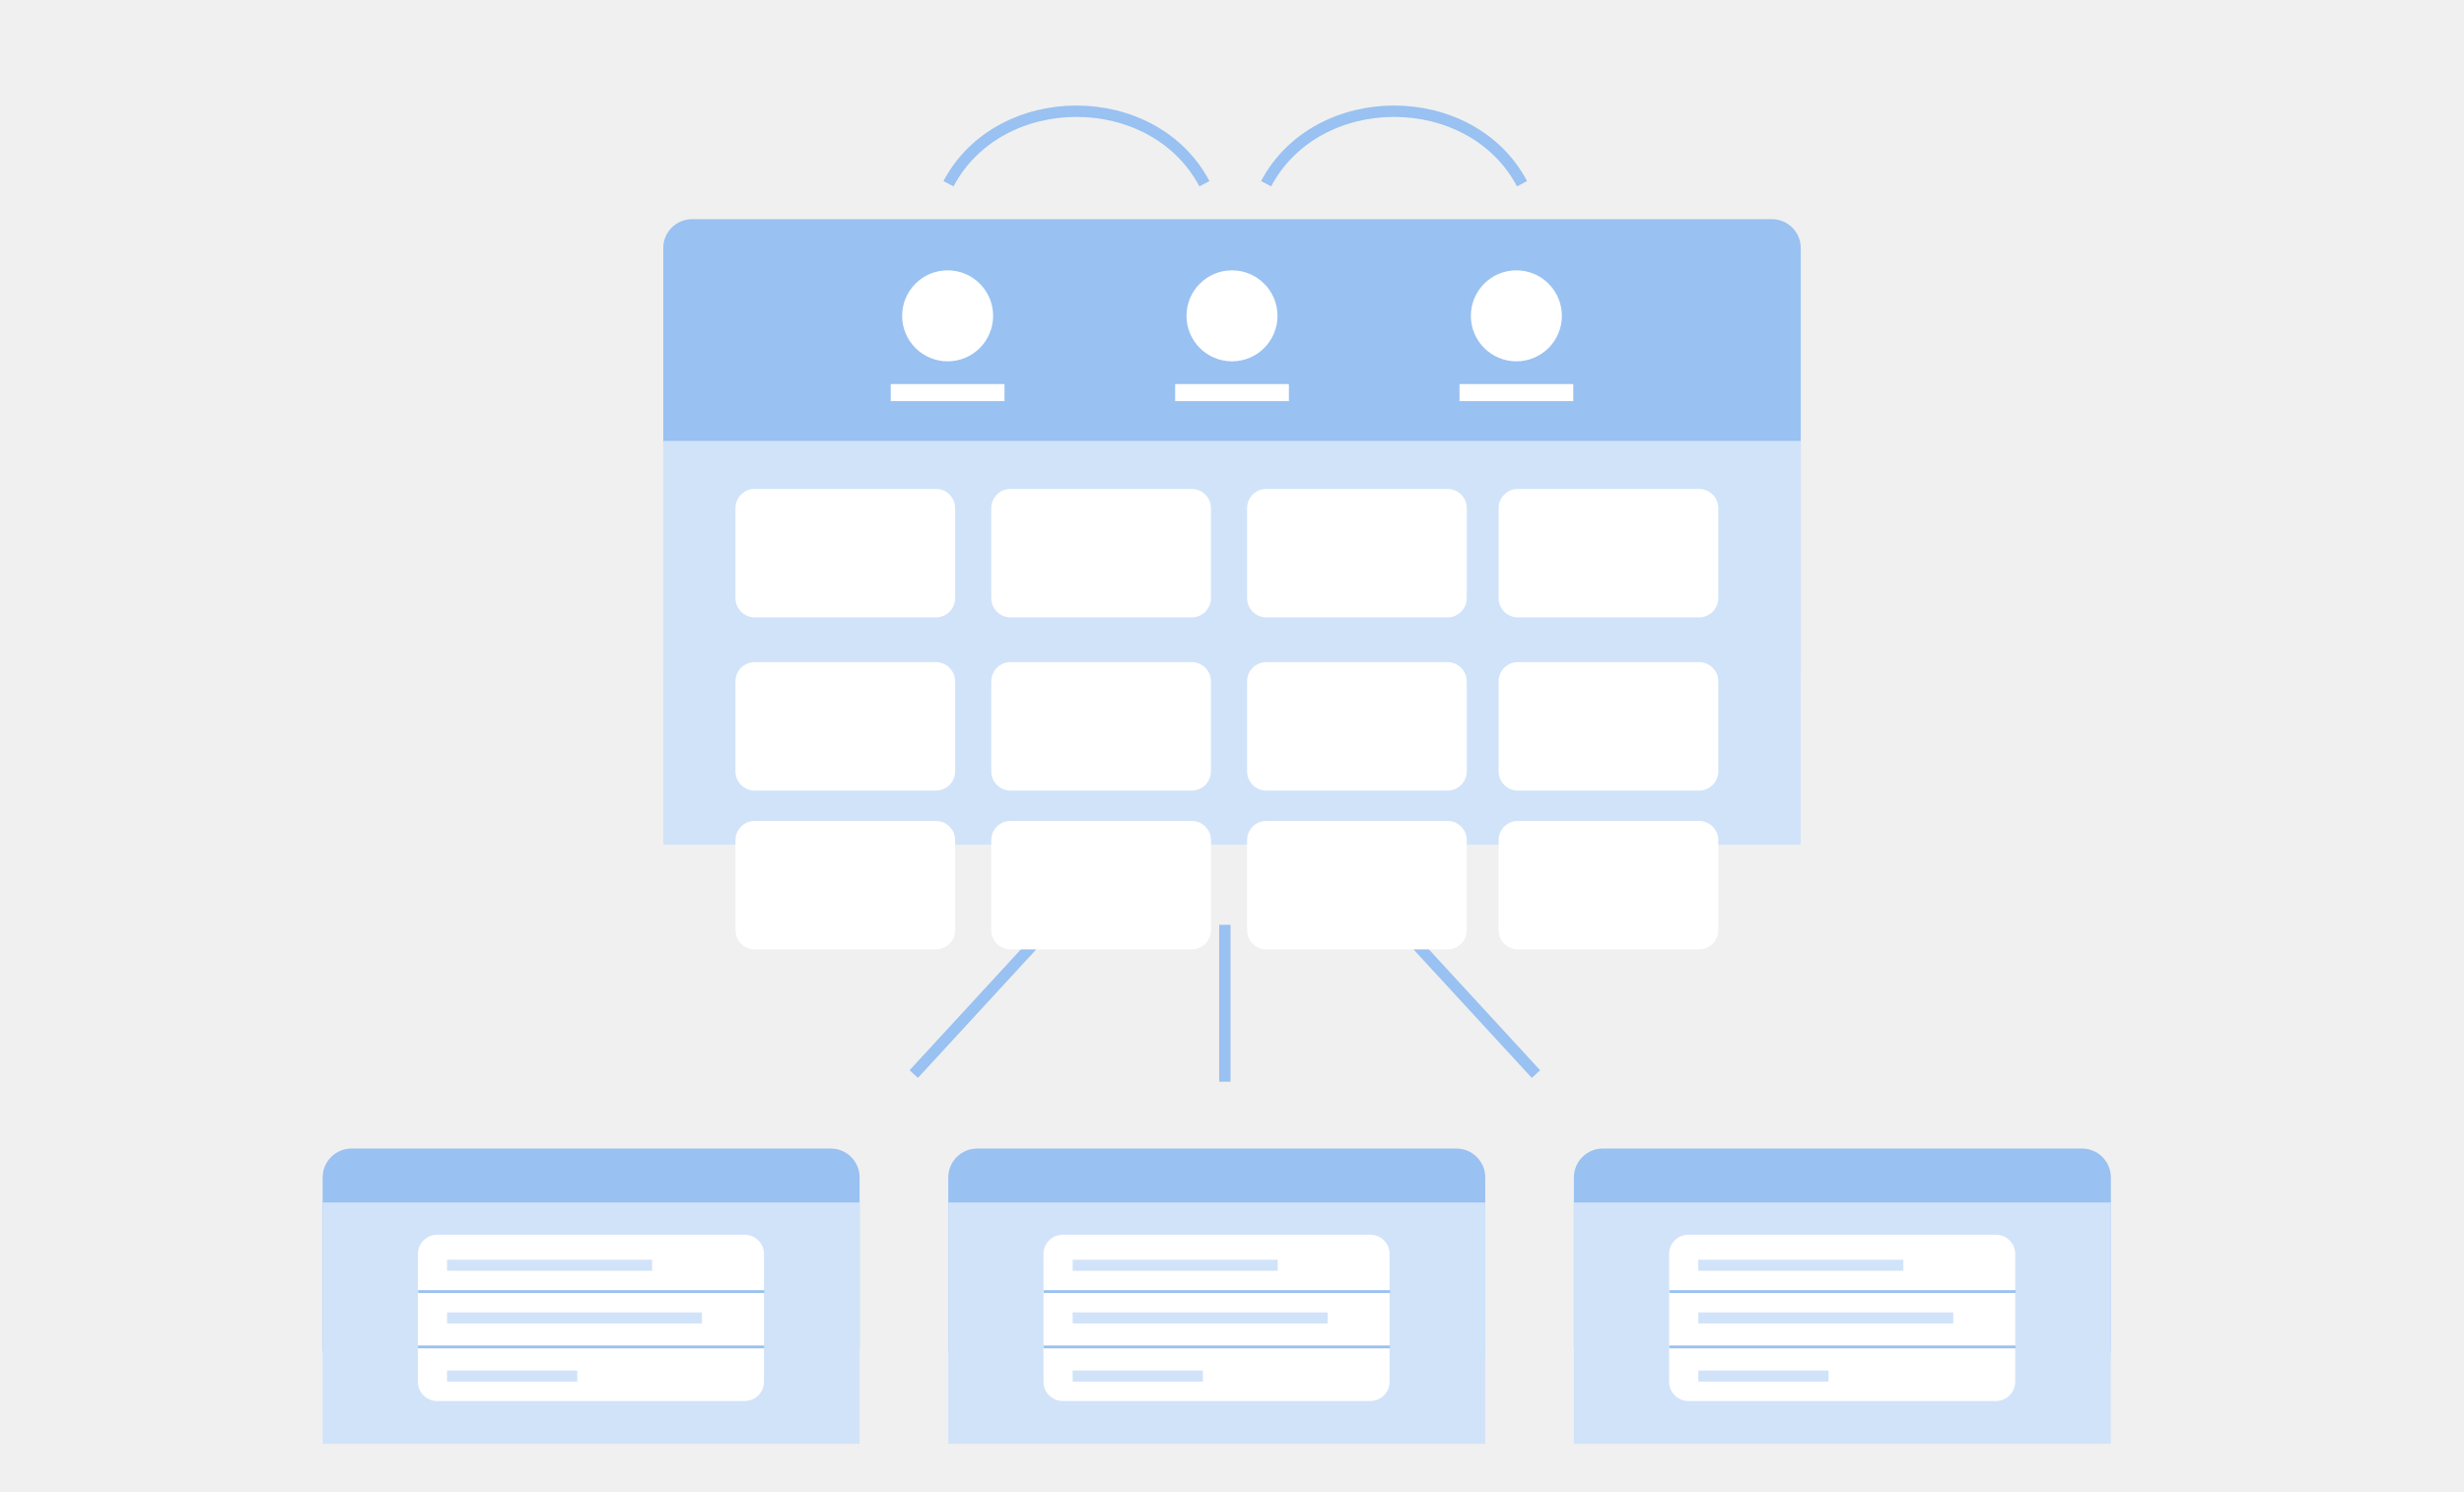
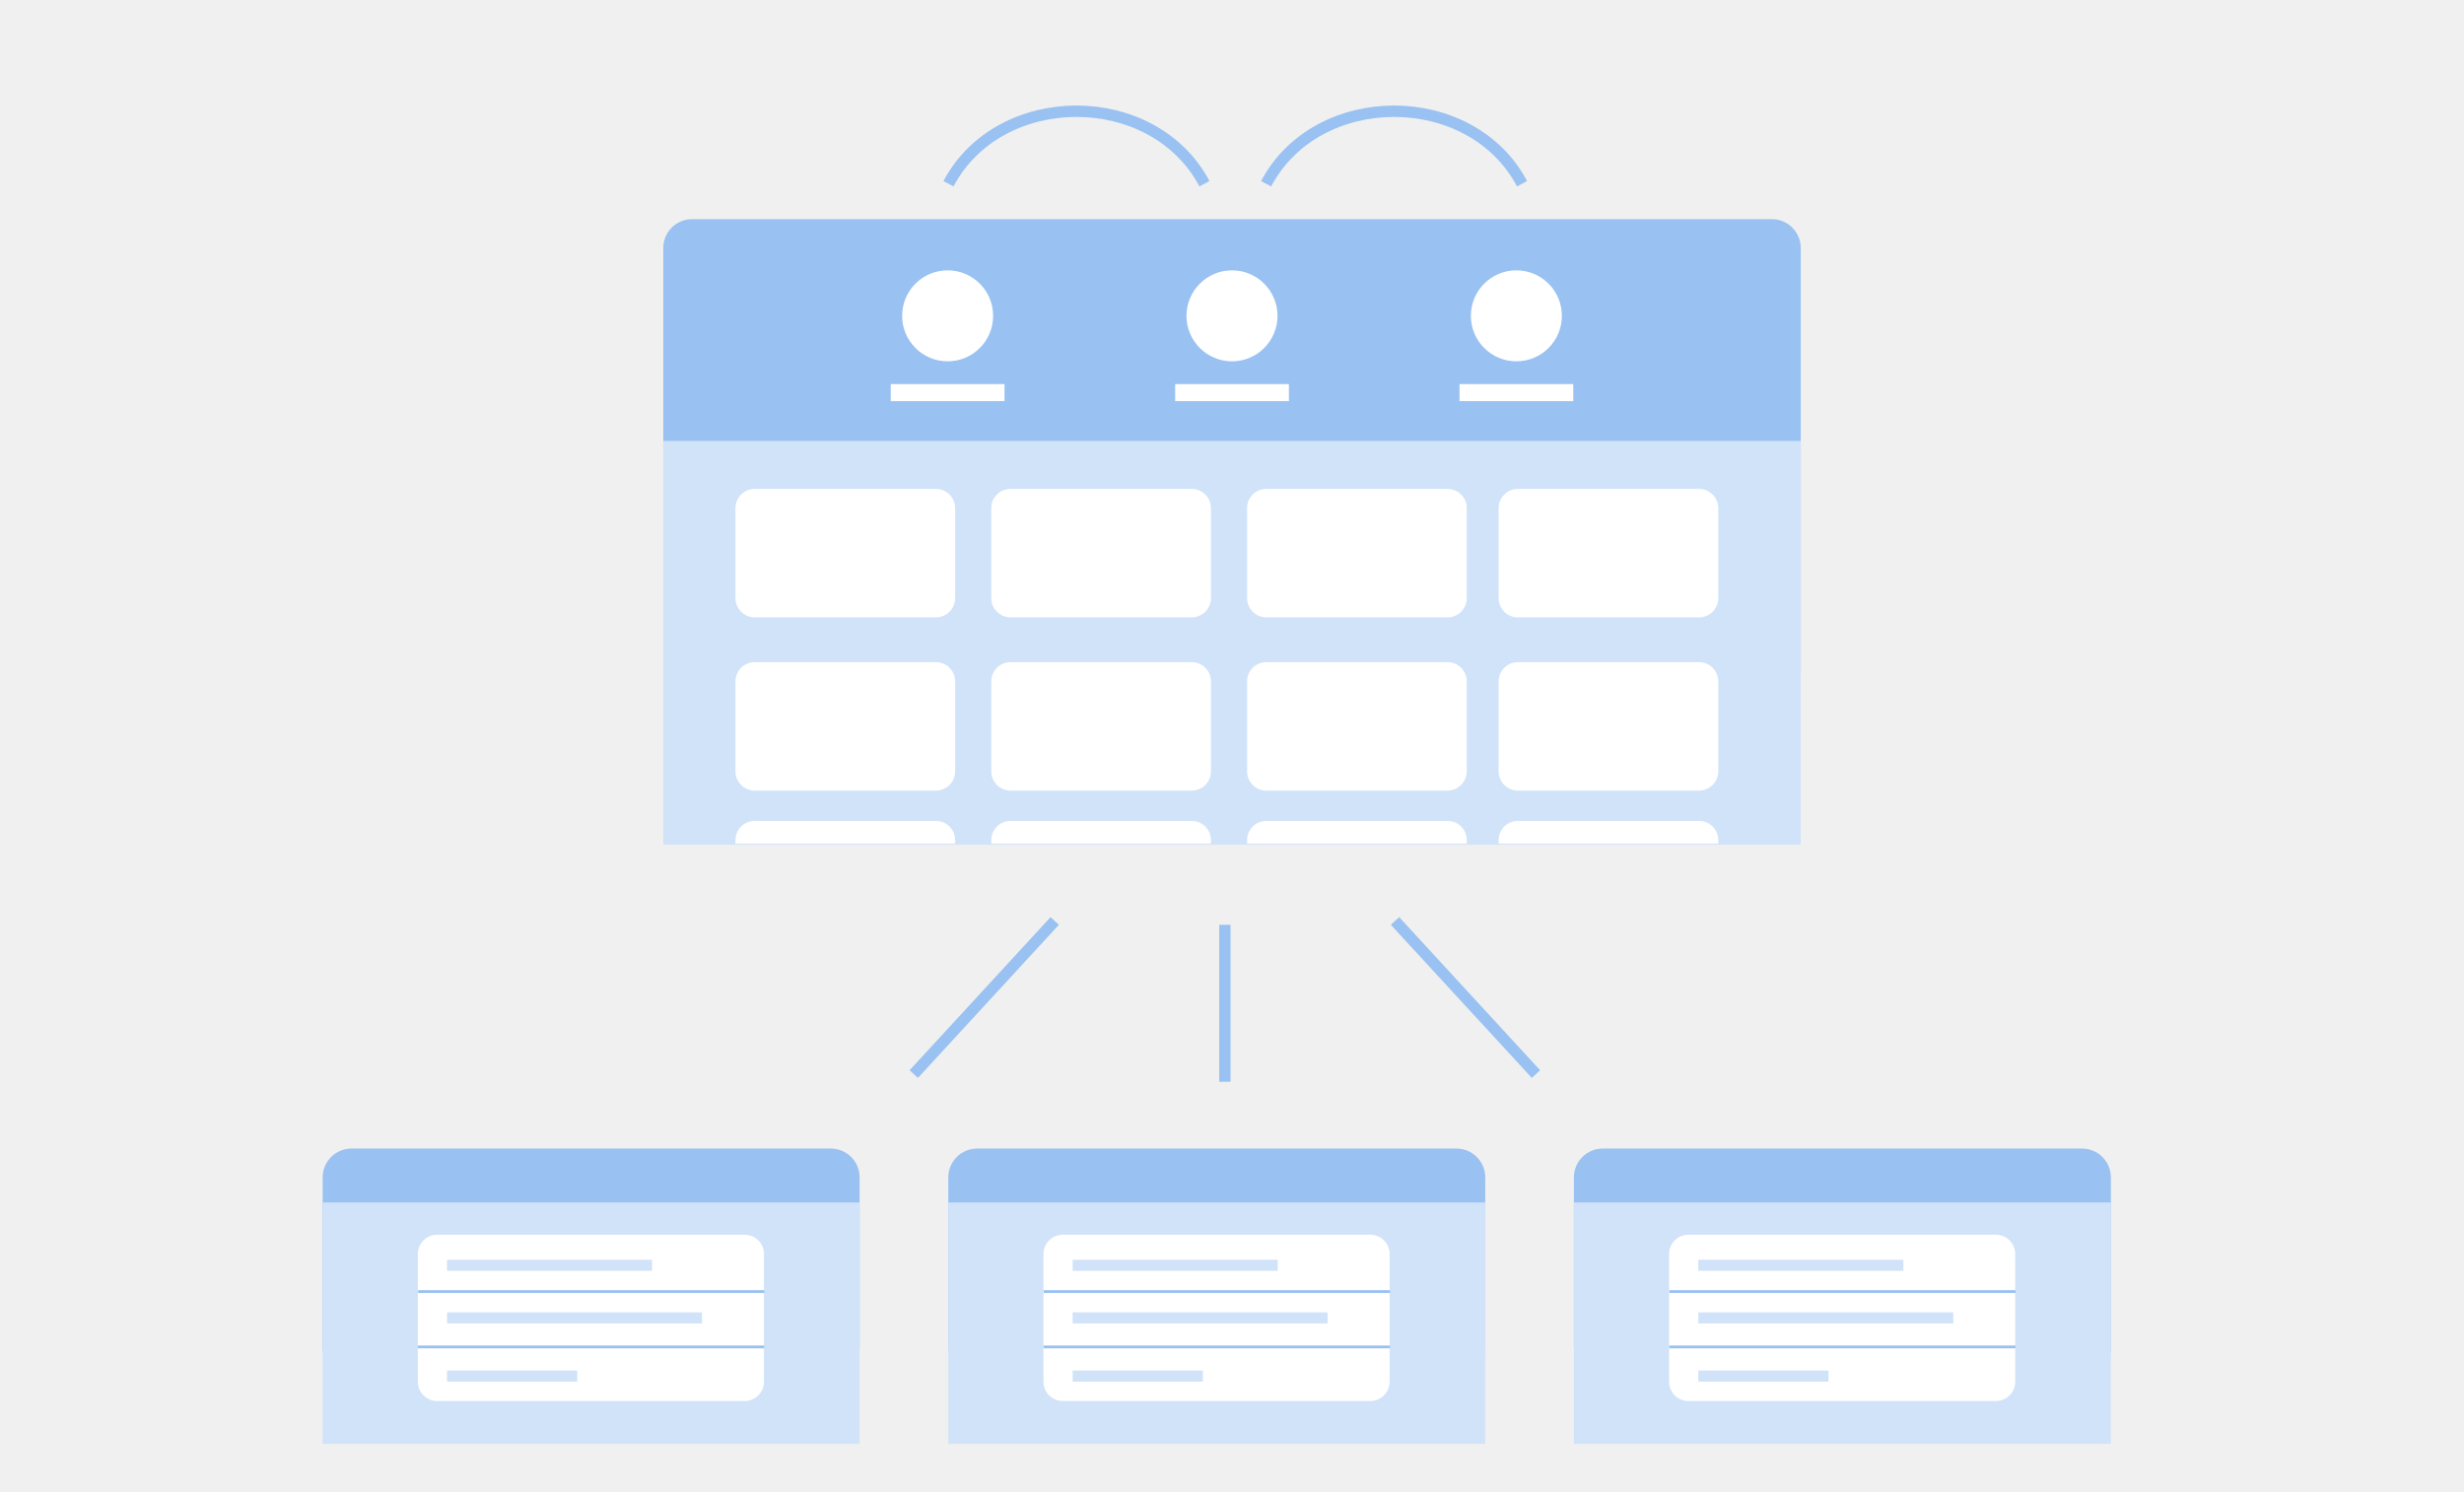
<svg xmlns="http://www.w3.org/2000/svg" height="620" width="1024" version="1.1" id="svg22">
  <defs id="defs26">
    <marker style="overflow:visible" id="TriangleInS" refX="0" refY="0" orient="auto">
      <path transform="scale(-0.2)" style="fill:context-stroke;fill-rule:evenodd;stroke:context-stroke;stroke-width:1pt" d="M 5.77,0 -2.88,5 V -5 Z" id="path12097" />
    </marker>
    <marker style="overflow:visible" id="TriangleOutM" refX="0" refY="0" orient="auto">
      <path transform="scale(0.4)" style="fill:context-stroke;fill-rule:evenodd;stroke:context-stroke;stroke-width:1pt" d="M 5.77,0 -2.88,5 V -5 Z" id="path12103" />
    </marker>
    <marker style="overflow:visible" id="TriangleInM" refX="0" refY="0" orient="auto">
      <path transform="scale(-0.4)" style="fill:context-stroke;fill-rule:evenodd;stroke:context-stroke;stroke-width:1pt" d="M 5.77,0 -2.88,5 V -5 Z" id="path12094" />
    </marker>
    <marker style="overflow:visible" id="Arrow2Mstart" refX="0" refY="0" orient="auto">
      <path transform="scale(0.6)" d="M 8.719,4.034 -2.207,0.016 8.719,-4.002 c -1.745,2.372 -1.735,5.617 -6e-7,8.035 z" style="fill:context-stroke;fill-rule:evenodd;stroke:context-stroke;stroke-width:0.625;stroke-linejoin:round" id="path11982" />
    </marker>
  </defs>
  <g transform="matrix(8.933341,0,0,-8.933341,-5822.481,1367.442)" id="g20">
    <rect style="fill:#99c1f1;fill-opacity:1;stroke:none;stroke-width:4.762;stroke-linecap:round;stroke-dashoffset:26.4" width="52.917" height="22.49" x="682.625" y="-142.875" ry="1.343" rx="1.343" transform="scale(1,-1)" id="rect4" />
    <path style="fill:#d1e3f9;fill-opacity:1;stroke:none;stroke-width:4.762;stroke-linecap:round;stroke-dashoffset:26.4" d="m 682.625,132.556 h 52.917 v -18.785 h -52.917 z" id="path6" />
    <circle style="fill:#ffffff;fill-opacity:1;stroke:none;stroke-width:1.058;stroke-linecap:round;stroke-linejoin:round;stroke-dashoffset:26.4;stroke-opacity:1" cx="709.083" cy="-138.377" r="2.117" id="circle8" transform="scale(1,-1)" />
    <path style="fill:#ffffff;fill-opacity:1;stroke:none;stroke-width:1.058;stroke-linecap:round;stroke-linejoin:round;stroke-dashoffset:26.4;stroke-opacity:1" d="m 706.438,135.202 h 5.292 v -0.794 h -5.292 z" id="path10" />
    <circle style="fill:#ffffff;fill-opacity:1;stroke:none;stroke-width:1.058;stroke-linecap:round;stroke-linejoin:round;stroke-dashoffset:26.4;stroke-opacity:1" cx="695.854" cy="-138.377" r="2.117" id="circle12" transform="scale(1,-1)" />
    <path style="fill:#ffffff;fill-opacity:1;stroke:none;stroke-width:1.058;stroke-linecap:round;stroke-linejoin:round;stroke-dashoffset:26.4;stroke-opacity:1" d="m 693.208,135.202 h 5.292 v -0.794 h -5.292 z" id="path14" />
    <circle style="fill:#ffffff;fill-opacity:1;stroke:none;stroke-width:1.058;stroke-linecap:round;stroke-linejoin:round;stroke-dashoffset:26.4;stroke-opacity:1" cx="722.312" cy="-138.377" r="2.117" id="circle16" transform="scale(1,-1)" />
    <path style="fill:#ffffff;fill-opacity:1;stroke:none;stroke-width:1.058;stroke-linecap:round;stroke-linejoin:round;stroke-dashoffset:26.4;stroke-opacity:1" d="m 719.667,135.202 h 5.292 v -0.794 h -5.292 z" id="path18" />
  </g>
  <g id="g28705">
    <path style="fill:none;fill-opacity:1;stroke:#99c1f1;stroke-width:4.727;stroke-linecap:butt;stroke-linejoin:miter;stroke-miterlimit:4;stroke-dasharray:none;stroke-opacity:1" d="m 526.176,76.365 c 21.273,-40.181 85.09,-40.181 106.363,0" id="path12250" />
  </g>
  <path style="fill:none;fill-opacity:1;stroke:#99c1f1;stroke-width:4.727;stroke-linecap:butt;stroke-linejoin:miter;stroke-miterlimit:4;stroke-dasharray:none;stroke-opacity:1" d="m 394.176,76.365 c 21.273,-40.181 85.09,-40.181 106.363,0" id="path28709" />
  <rect style="fill:#99c1f1;fill-opacity:1;stroke:none;stroke-width:20.083;stroke-linecap:round;stroke-dashoffset:26.4" width="223.146" height="94.838" x="394.094" y="477.378" ry="12" rx="12" id="rect29049" />
  <path style="fill:#d1e3f9;fill-opacity:1;stroke:none;stroke-width:22.6;stroke-linecap:round;stroke-dashoffset:26.4" d="M 394.094,499.792 H 617.24 V 600.109 H 394.094 Z" id="path29051" />
  <g id="g29061" transform="matrix(0.4720403,0,0,0.4720403,335.7352,233.2913)">
    <g id="g29059" transform="matrix(2.439748,0,0,2.439748,79.42158,375.9182)">
      <rect width="124.898" height="60.008" x="52.472" y="88.976" rx="6.948" ry="6.948" fill="#ffffff" style="stroke-width:1" id="rect29053" />
      <path d="M 177.529,109.483 H 52.574 M 177.472,129.458 H 52.514" fill="none" stroke="#99c1f1" stroke-width="1.017" id="path29055" />
      <path fill="#99c1f1" style="fill:#d1e3f9;fill-opacity:1;stroke-width:1" d="m 63.002,97.99 h 73.999 v 3.999 H 63.002 Z m 0,19 h 92.001 v 3.999 H 63.002 Z m 0,20.999 H 110 v 3.999 H 63.002 Z" id="path29057" />
    </g>
  </g>
  <path style="fill:#99c1f1;fill-opacity:1;stroke:#99c1f1;stroke-width:4.7;stroke-linecap:butt;stroke-linejoin:miter;stroke-miterlimit:4;stroke-dasharray:none;stroke-opacity:1" d="m 579.743,382.788 58.582,63.637" id="path29133" />
  <path style="fill:#99c1f1;fill-opacity:1;stroke:#99c1f1;stroke-width:4.7;stroke-linecap:butt;stroke-linejoin:miter;stroke-miterlimit:4;stroke-dasharray:none;stroke-opacity:1" d="m 438.325,382.788 -58.582,63.637" id="path35827" />
  <path style="fill:none;stroke:#99c1f1;stroke-width:4.7;stroke-linecap:butt;stroke-linejoin:miter;stroke-miterlimit:4;stroke-dasharray:none;stroke-opacity:1" d="m 509.034,384.386 v 65.219" id="path35862" />
  <rect style="fill:#99c1f1;fill-opacity:1;stroke:none;stroke-width:20.083;stroke-linecap:round;stroke-dashoffset:26.4" width="223.146" height="94.838" x="134.094" y="477.378" ry="12" rx="12" id="rect38356" />
  <path style="fill:#d1e3f9;fill-opacity:1;stroke:none;stroke-width:22.6;stroke-linecap:round;stroke-dashoffset:26.4" d="M 134.094,499.792 H 357.24 V 600.109 H 134.094 Z" id="path38358" />
  <g id="g38368" transform="matrix(0.4720403,0,0,0.4720403,75.73523,233.2913)">
    <g id="g38366" transform="matrix(2.439748,0,0,2.439748,79.42158,375.9182)">
      <rect width="124.898" height="60.008" x="52.472" y="88.976" rx="6.948" ry="6.948" fill="#ffffff" style="stroke-width:1" id="rect38360" />
      <path d="M 177.529,109.483 H 52.574 M 177.472,129.458 H 52.514" fill="none" stroke="#99c1f1" stroke-width="1.017" id="path38362" />
      <path fill="#99c1f1" style="fill:#d1e3f9;fill-opacity:1;stroke-width:1" d="m 63.002,97.99 h 73.999 v 3.999 H 63.002 Z m 0,19 h 92.001 v 3.999 H 63.002 Z m 0,20.999 H 110 v 3.999 H 63.002 Z" id="path38364" />
    </g>
  </g>
  <rect style="fill:#99c1f1;fill-opacity:1;stroke:none;stroke-width:20.083;stroke-linecap:round;stroke-dashoffset:26.4" width="223.146" height="94.838" x="654.094" y="477.378" ry="12" rx="12" id="rect38370" />
  <path style="fill:#d1e3f9;fill-opacity:1;stroke:none;stroke-width:22.6;stroke-linecap:round;stroke-dashoffset:26.4" d="M 654.094,499.792 H 877.24 V 600.109 H 654.094 Z" id="path38372" />
  <g id="g38382" transform="matrix(0.4720403,0,0,0.4720403,595.7352,233.2913)">
    <g id="g38380" transform="matrix(2.439748,0,0,2.439748,79.42158,375.9182)">
      <rect width="124.898" height="60.008" x="52.472" y="88.976" rx="6.948" ry="6.948" fill="#ffffff" style="stroke-width:1" id="rect38374" />
      <path d="M 177.529,109.483 H 52.574 M 177.472,129.458 H 52.514" fill="none" stroke="#99c1f1" stroke-width="1.017" id="path38376" />
      <path fill="#99c1f1" style="fill:#d1e3f9;fill-opacity:1;stroke-width:1" d="m 63.002,97.99 h 73.999 v 3.999 H 63.002 Z m 0,19 h 92.001 v 3.999 H 63.002 Z m 0,20.999 H 110 v 3.999 H 63.002 Z" id="path38378" />
    </g>
  </g>
  <rect width="91.294" height="53.392" x="305.655" y="203.209" rx="8.001" ry="8.001" fill="#ffffff" style="stroke-width:0.806" id="rect38384" />
  <rect width="91.294" height="53.392" x="411.961" y="203.209" rx="8.001" ry="8.001" fill="#ffffff" style="stroke-width:0.806" id="rect38663" />
  <rect width="91.294" height="53.392" x="518.268" y="203.209" rx="8.001" ry="8.001" fill="#ffffff" style="stroke-width:0.806" id="rect38665" />
  <rect width="91.294" height="53.392" x="622.802" y="203.209" rx="8.001" ry="8.001" fill="#ffffff" style="stroke-width:0.806" id="rect38667" />
  <rect width="91.294" height="53.392" x="305.655" y="275.209" rx="8.001" ry="8.001" fill="#ffffff" style="stroke-width:0.806" id="rect38669" />
  <rect width="91.294" height="53.392" x="411.961" y="275.209" rx="8.001" ry="8.001" fill="#ffffff" style="stroke-width:0.806" id="rect38671" />
  <rect width="91.294" height="53.392" x="518.268" y="275.209" rx="8.001" ry="8.001" fill="#ffffff" style="stroke-width:0.806" id="rect38673" />
  <rect width="91.294" height="53.392" x="622.802" y="275.209" rx="8.001" ry="8.001" fill="#ffffff" style="stroke-width:0.806" id="rect38675" />
-   <rect width="91.294" height="53.392" x="305.655" y="341.209" rx="8.001" ry="8.001" fill="#ffffff" style="stroke-width:0.806" id="rect38677" />
-   <rect width="91.294" height="53.392" x="411.961" y="341.209" rx="8.001" ry="8.001" fill="#ffffff" style="stroke-width:0.806" id="rect38679" />
-   <rect width="91.294" height="53.392" x="518.268" y="341.209" rx="8.001" ry="8.001" fill="#ffffff" style="stroke-width:0.806" id="rect38681" />
-   <rect width="91.294" height="53.392" x="622.802" y="341.209" rx="8.001" ry="8.001" fill="#ffffff" style="stroke-width:0.806" id="rect38683" />
+   <path id="rect38683" style="fill:#ffffff;stroke-width:0.806" d="M 313.656 341.209 C 309.224 341.209 305.656 344.778 305.656 349.211 L 305.656 350.639 L 396.949 350.639 L 396.949 349.211 C 396.949 344.778 393.38 341.209 388.947 341.209 L 313.656 341.209 z M 419.963 341.209 C 415.53 341.209 411.961 344.778 411.961 349.211 L 411.961 350.639 L 503.256 350.639 L 503.256 349.211 C 503.256 344.778 499.687 341.209 495.254 341.209 L 419.963 341.209 z M 526.27 341.209 C 521.837 341.209 518.268 344.778 518.268 349.211 L 518.268 350.639 L 609.562 350.639 L 609.562 349.211 C 609.562 344.778 605.993 341.209 601.561 341.209 L 526.27 341.209 z M 630.803 341.209 C 626.37 341.209 622.803 344.778 622.803 349.211 L 622.803 350.639 L 714.096 350.639 L 714.096 349.211 C 714.096 344.778 710.526 341.209 706.094 341.209 L 630.803 341.209 z " />
</svg>
